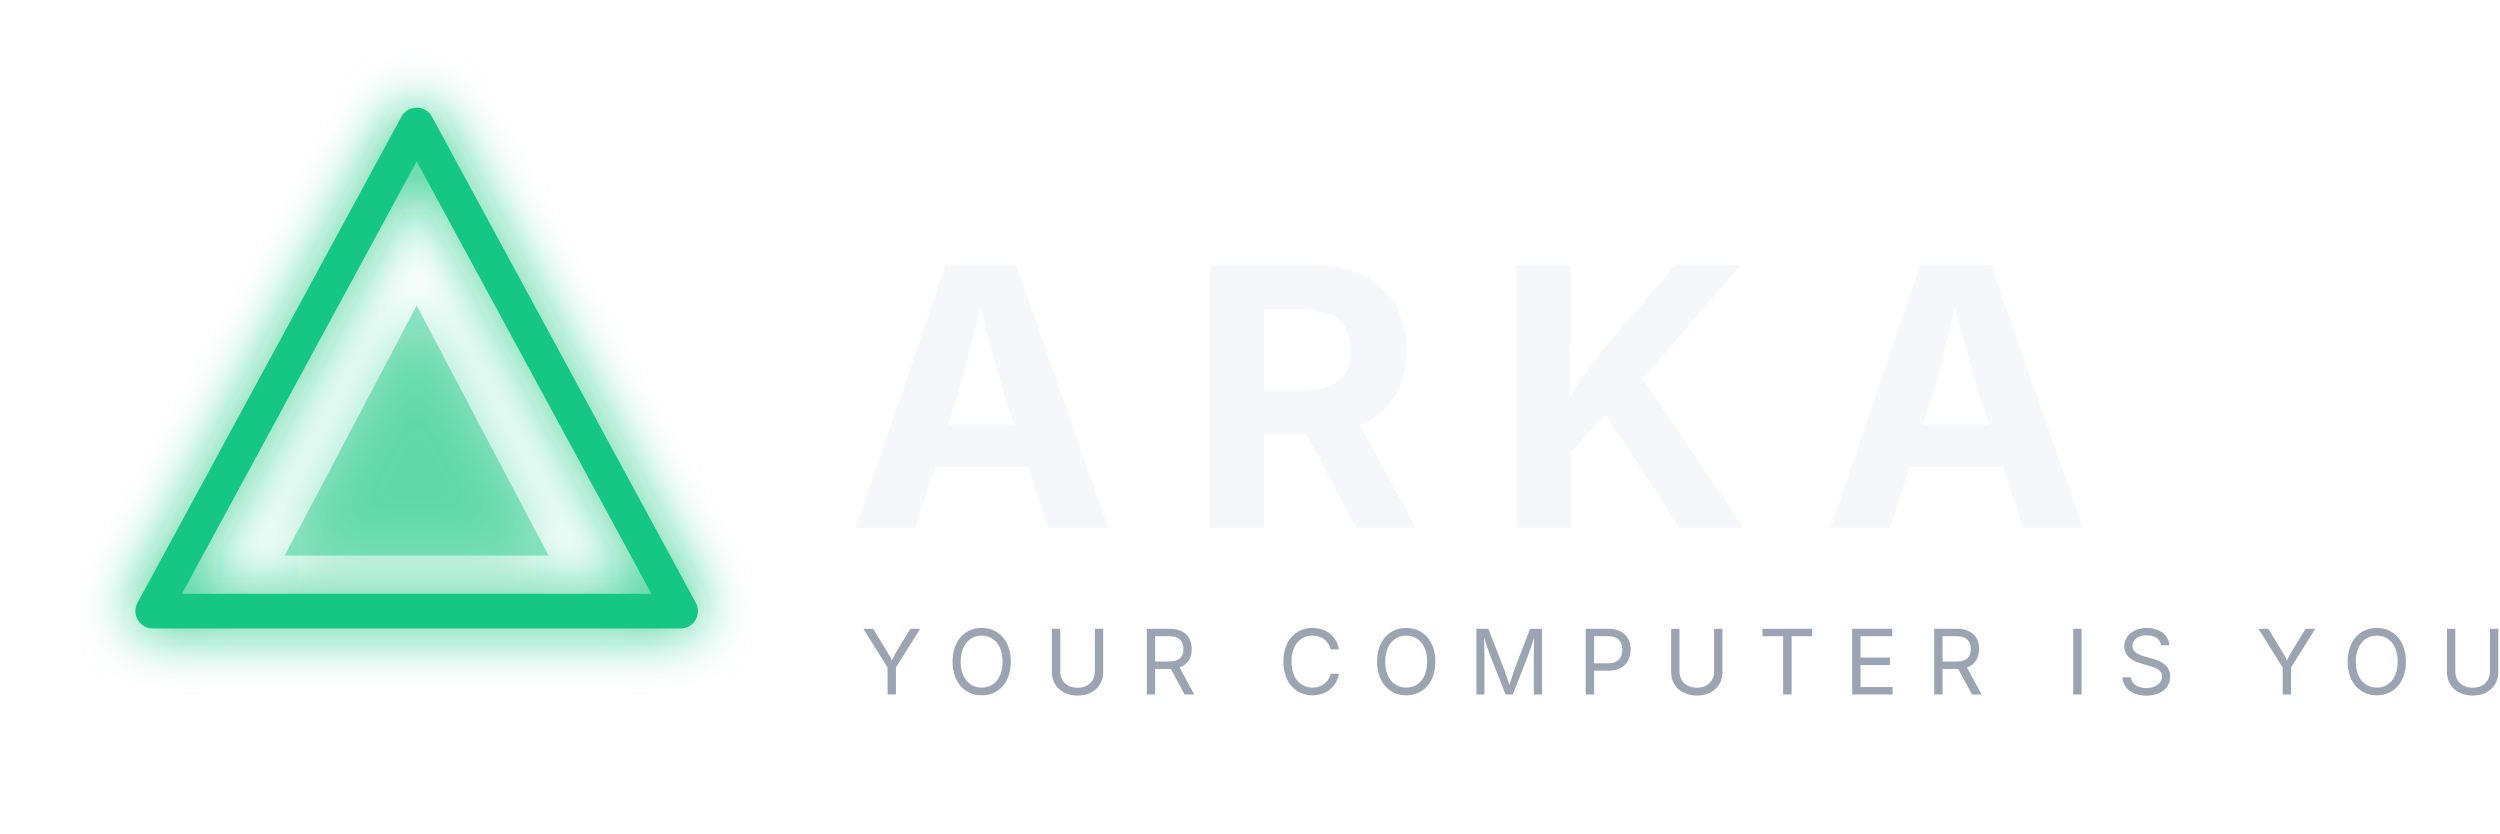
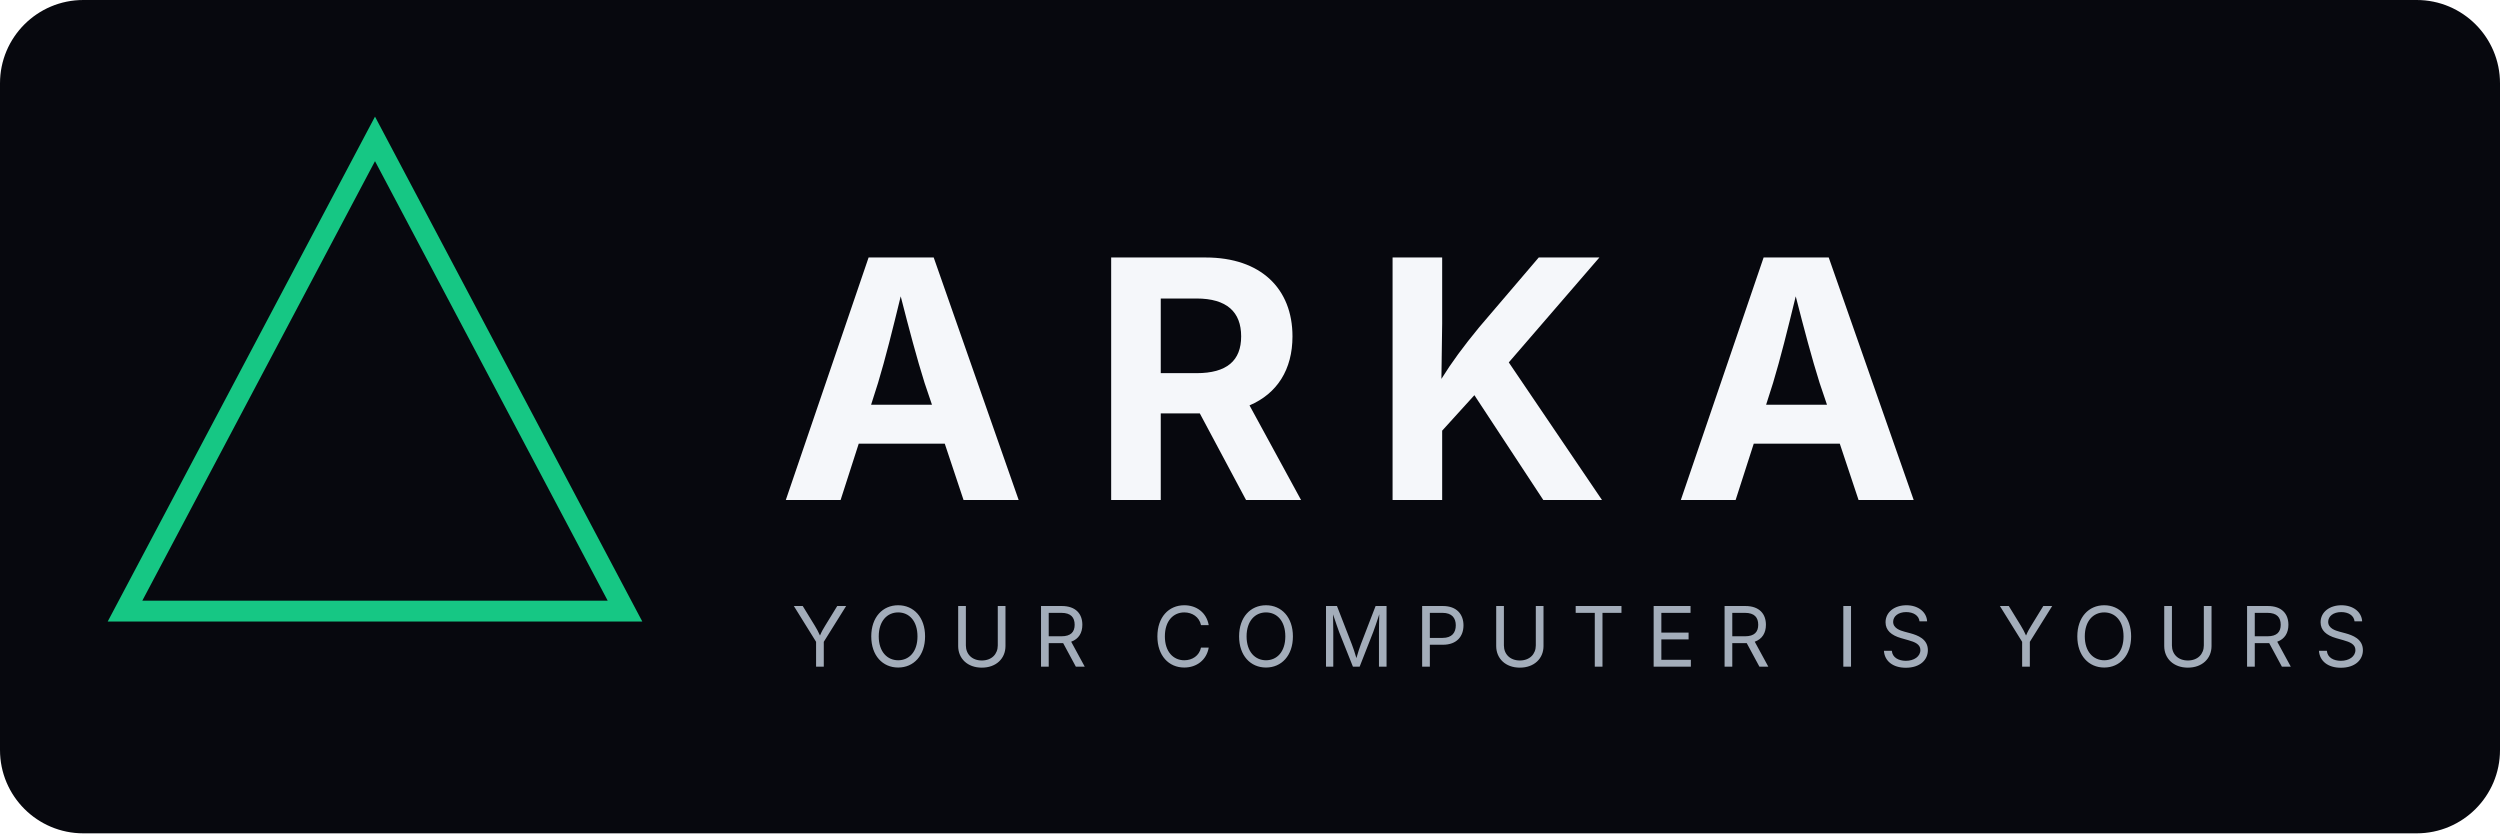
<svg xmlns="http://www.w3.org/2000/svg" width="360" height="120" viewBox="0 0 360 120">
-   <defs>
-     <filter id="glow" x="-50%" y="-50%" width="200%" height="200%">
-       <feGaussianBlur stdDeviation="4" result="b" />
-       <feMerge>
-         <feMergeNode in="b" />
-         <feMergeNode in="SourceGraphic" />
-       </feMerge>
-     </filter>
-   </defs>
-   <g filter="url(#glow)">
-     <path d="M60 18 L98 88 H22 Z" fill="none" stroke="#16c784" stroke-width="5" stroke-linejoin="round">
-       <animate attributeName="opacity" values="1;0.65;1" dur="4s" repeatCount="indefinite" />
-     </path>
-     <path d="M60 44 L79 80 H41 Z" fill="#16c784" opacity="0.45">
-       <animate attributeName="opacity" values="0.45;0.2;0.45" dur="4s" repeatCount="indefinite" />
-     </path>
-   </g>
-   <text x="122" y="76" font-family="Inter, -apple-system, 'Segoe UI', sans-serif" font-size="52" font-weight="700" letter-spacing="10" fill="#f5f7fa">ARKA</text>
-   <text x="124" y="100" font-family="Inter, -apple-system, 'Segoe UI', sans-serif" font-size="13" letter-spacing="4" fill="#9aa4b2">YOUR COMPUTER IS YOURS</text>
+   <rect width="360" height="120" rx="12" fill="#07080e" />
+   <path d="M54 20 L90 88 H18 Z" fill="none" stroke="#16c784" stroke-width="3" stroke-linejoin="miter" />
+   <text x="112" y="72" font-family="Inter, 'Noto Sans', 'Segoe UI', sans-serif" font-size="48" font-weight="700" letter-spacing="9" fill="#f5f7fa">ARKA</text>
+   <text x="114" y="96" font-family="Inter, 'Noto Sans', 'Segoe UI', sans-serif" font-size="12" letter-spacing="3" fill="#a3adba">YOUR COMPUTER IS YOURS</text>
</svg>
